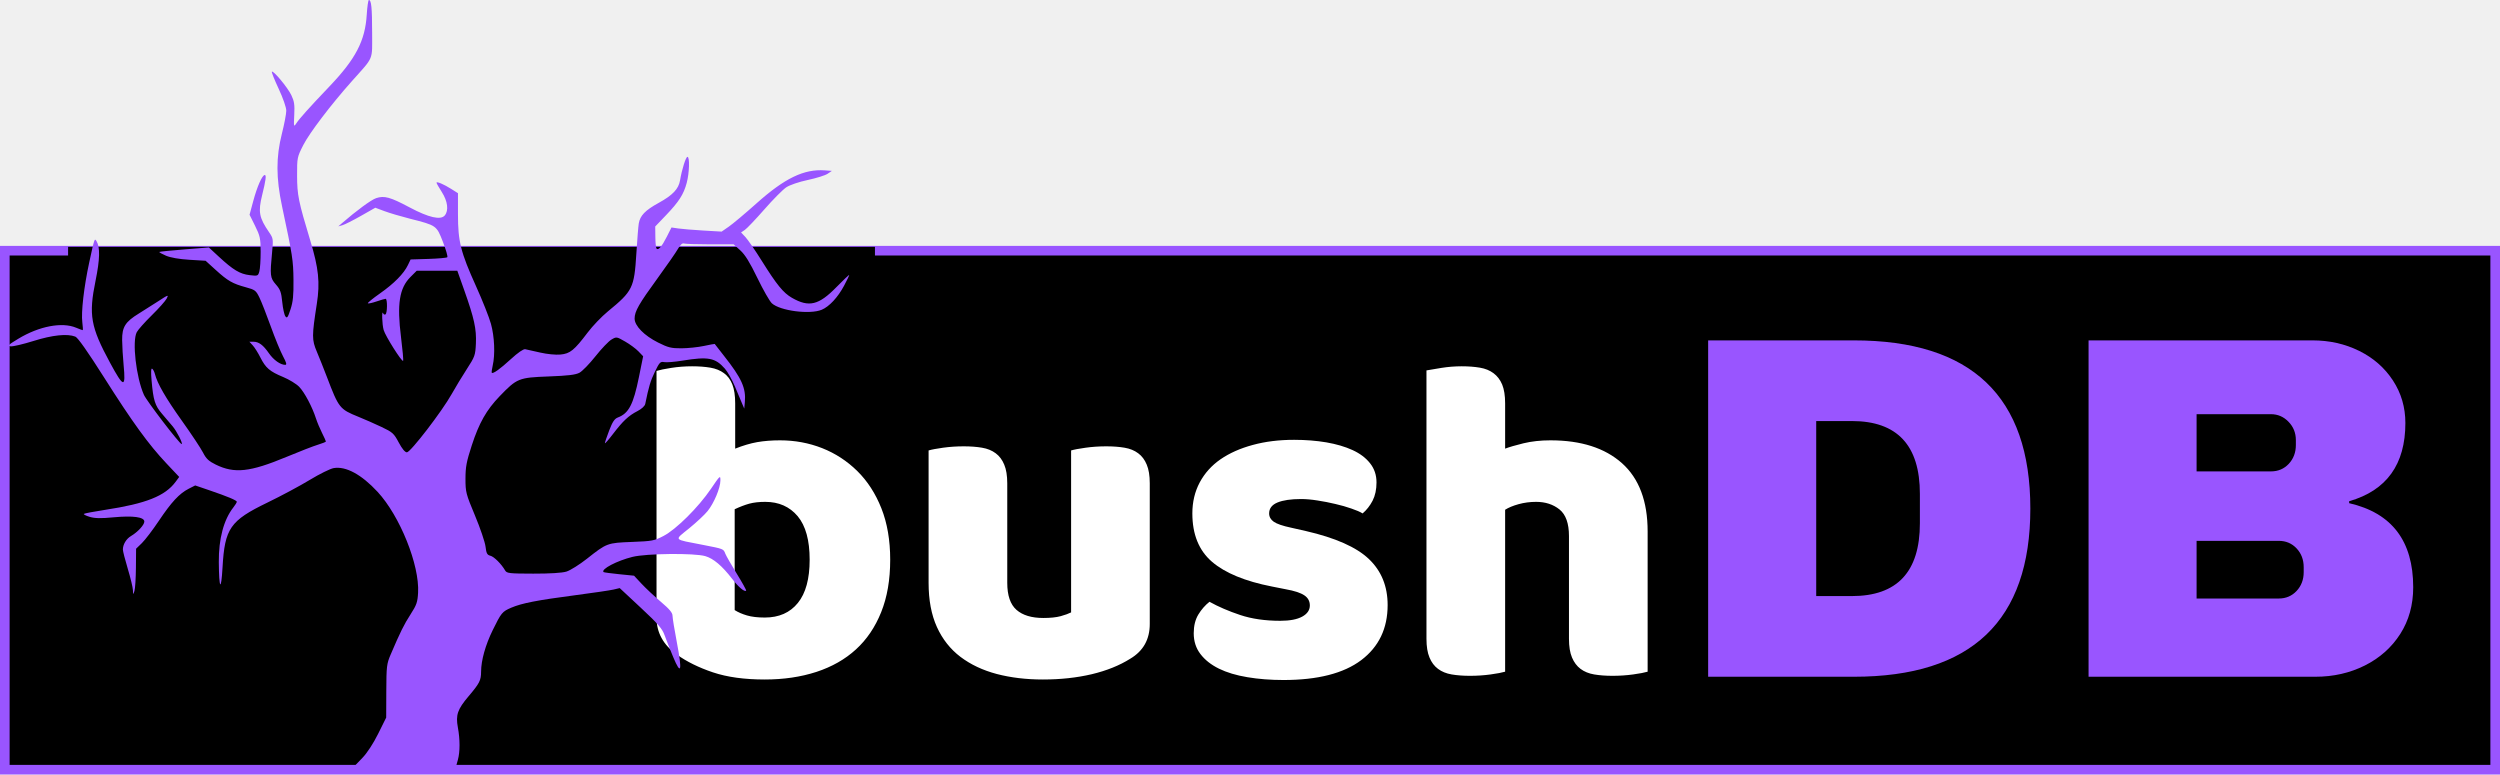
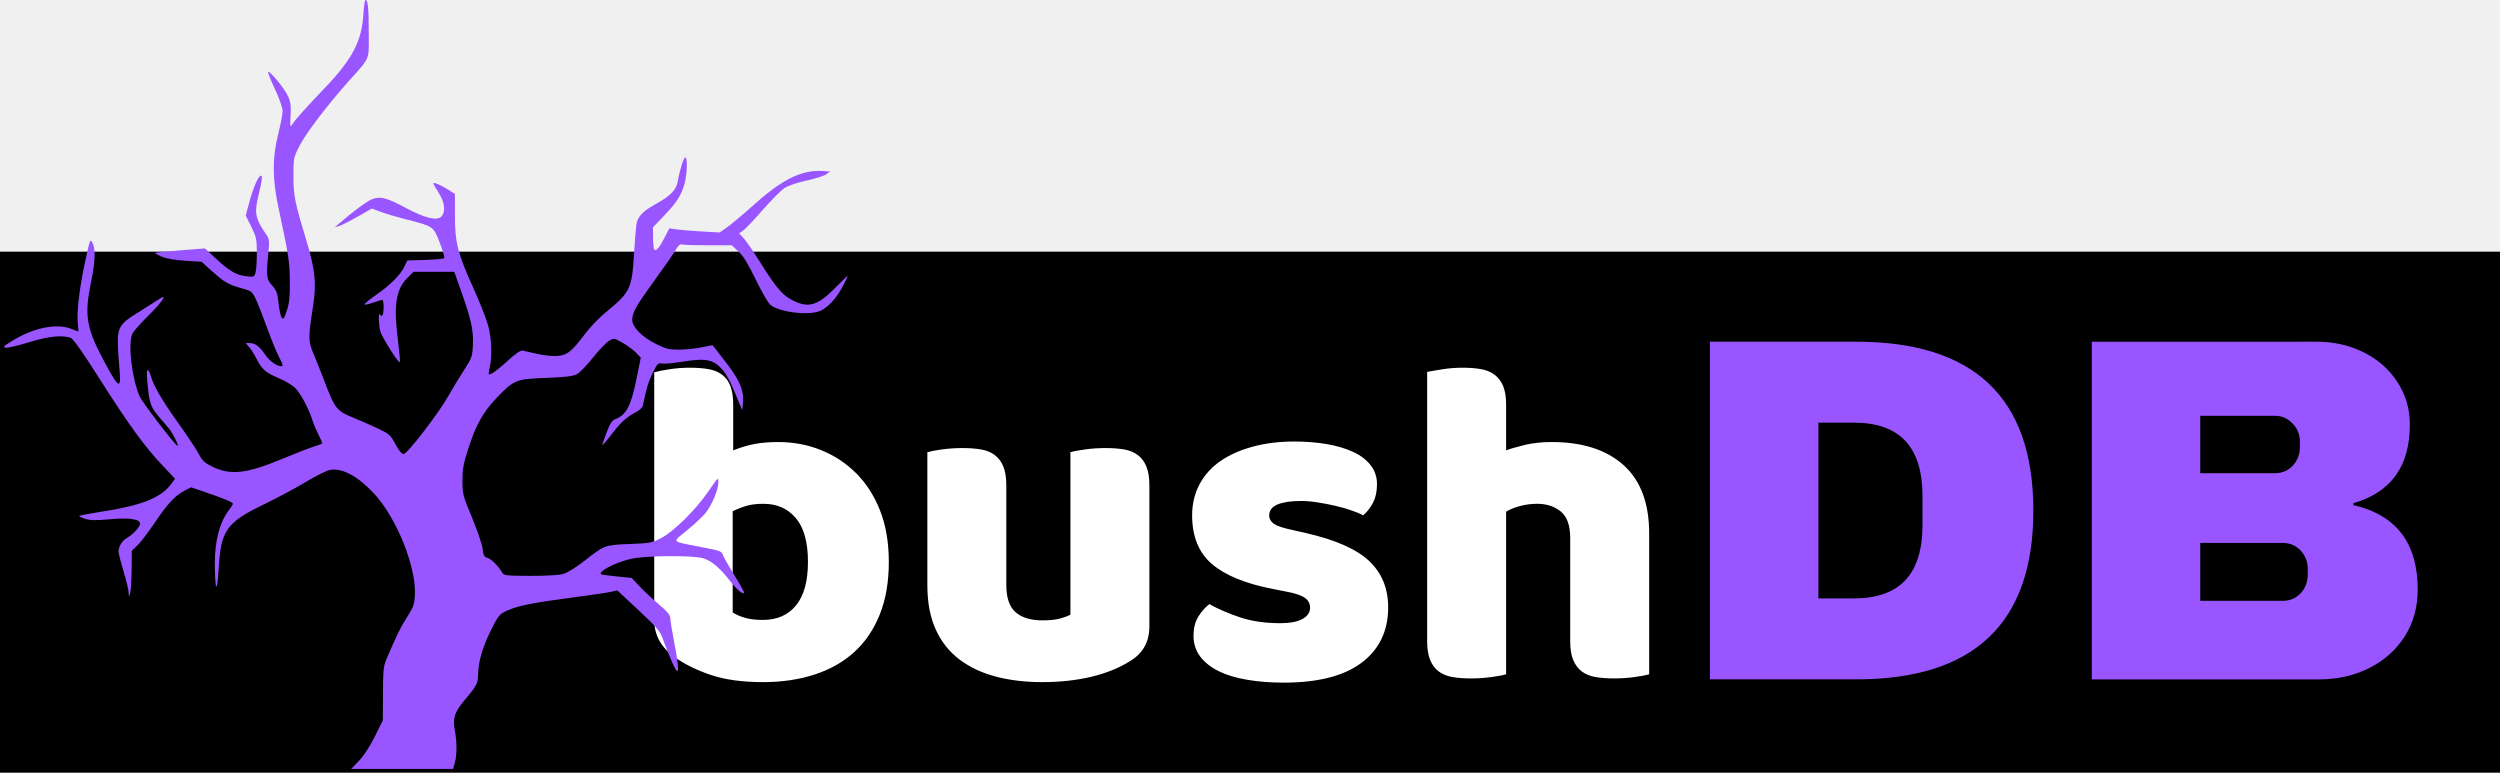
- <svg xmlns="http://www.w3.org/2000/svg" width="361.39" height="111.959" version="1.1" viewBox="0 0 361.39 111.959" id="svg23">
+ <svg xmlns="http://www.w3.org/2000/svg" width="360" height="111.264" version="1.1" viewBox="0 0 360 111.264" id="svg23">
  <defs id="defs7">
    <filter id="editing-jagged" x="0" y="0" width="1" height="1">
      <feTurbulence baseFrequency="0" result="turb" seed="1" id="feTurbulence2" />
      <feDisplacementMap in="SourceGraphic" in2="turb" id="feDisplacementMap4" scale="0" xChannelSelector="A" yChannelSelector="A" />
    </filter>
  </defs>
-   <g id="g6148" transform="translate(1.279058)">
-     <g id="g6162">
-       <rect x="-0.584" y="36.239" width="360" height="75.025" rx="0" ry="6.944" stroke-width="0.79" id="rect9" style="fill:#000000;stroke:#9955ff;stroke-width:1.39;stroke-dasharray:none;stroke-opacity:1" />
-       <path d="m 266.71,49.204 q 25.509,0 25.509,24.312 0,24.312 -25.509,24.312 H 245.644 V 49.204 Z m -5.445,11.662 v 25.3 h 5.157 q 9.83,0 9.83,-10.53 v -4.241 q 0,-10.53 -9.83,-10.53 z m 71.739,-11.662 q 3.678,0 6.747,1.518 3.076,1.518 4.882,4.273 1.8,2.755 1.8,6.152 0,8.972 -8.128,11.309 v 0.281 q 9.26,2.12 9.26,12.159 0,3.815 -1.872,6.747 -1.878,2.932 -5.124,4.561 -3.253,1.623 -7.14,1.623 H 300.636 V 49.205 Z m -16.753,10.667 v 8.272 h 10.746 q 1.558,0 2.578,-1.093 1.027,-1.099 1.027,-2.722 v -0.707 q 0,-1.558 -1.06,-2.65 -1.06,-1.099 -2.546,-1.099 z m 0,18.311 v 8.337 h 11.878 q 1.551,0 2.578,-1.093 1.027,-1.099 1.027,-2.722 v -0.707 q 0,-1.63 -1.027,-2.722 Q 329.681,78.183 328.13,78.183 Z" fill="#aa0000" stroke-width="0.654" id="path11" style="fill:#9955ff" />
-       <g transform="matrix(1.045165,0,0,1.045165,-96.03037,-3.901746)" fill="#ffffff" filter="url(#editing-jagged)" id="g17">
+   <g id="g189">
+     <rect x="6.0092997e-10" y="36.239" width="360" height="75.025" rx="0" ry="6.944" stroke-width="0.79" id="rect9" />
+     <g transform="matrix(1.6701,0,0,1.6701,-55.085,4.6495)" id="g19">
+       <path d="m 193.03,26.678 q 15.274,0 15.274,14.557 0,14.557 -15.274,14.557 H 180.416 V 26.678 Z m -3.26,6.983 v 15.149 h 3.088 q 5.886,0 5.886,-6.305 v -2.539 q 0,-6.305 -5.886,-6.305 z m 42.955,-6.983 q 2.202,0 4.04,0.909 1.842,0.909 2.923,2.559 1.078,1.65 1.078,3.683 0,5.372 -4.867,6.771 v 0.169 q 5.545,1.27 5.545,7.281 0,2.284 -1.121,4.04 -1.125,1.756 -3.068,2.731 -1.948,0.972 -4.275,0.972 h -19.636 v -29.114 z m -10.031,6.387 v 4.953 h 6.434 q 0.933,0 1.544,-0.654 0.615,-0.658 0.615,-1.63 v -0.423 q 0,-0.933 -0.635,-1.587 -0.635,-0.658 -1.524,-0.658 z m 0,10.964 v 4.992 h 7.112 q 0.929,0 1.544,-0.654 0.615,-0.658 0.615,-1.63 v -0.423 q 0,-0.976 -0.615,-1.63 -0.615,-0.654 -1.544,-0.654 z" fill="#aa0000" stroke-width="0.392" id="path11" style="fill:#9955ff" />
+       <g transform="matrix(0.62581,0,0,0.62581,-24.167,-5.1202)" fill="#ffffff" filter="url(#editing-jagged)" id="g17">
        <g transform="translate(178,96.695)" fill="#ffffff" id="g15">
          <path d="m 3.46,-7.55 v -34.11 q 0.64,-0.2 2.04,-0.42 1.41,-0.22 2.88,-0.22 1.41,0 2.53,0.19 1.12,0.19 1.89,0.77 0.77,0.57 1.15,1.56 0.39,1 0.39,2.6 v 6.27 q 1.6,-0.64 3.04,-0.9 1.44,-0.25 3.16,-0.25 3.08,0 5.83,1.08 2.75,1.09 4.86,3.17 2.11,2.08 3.33,5.15 1.22,3.08 1.22,7.11 0,4.16 -1.25,7.26 -1.25,3.11 -3.49,5.15 -2.24,2.05 -5.47,3.11 -3.23,1.05 -7.14,1.05 -4.22,0 -7.17,-0.99 Q 8.32,-0.96 6.27,-2.43 3.46,-4.42 3.46,-7.55 Z m 14.97,0 q 2.95,0 4.58,-2.02 1.63,-2.01 1.63,-5.98 0,-4.03 -1.66,-6.02 -1.67,-1.98 -4.48,-1.98 -1.28,0 -2.21,0.25 -0.93,0.26 -2.02,0.77 v 13.95 q 0.71,0.45 1.7,0.74 0.99,0.29 2.46,0.29 z m 22.66,-4.8 v -18.31 q 0.64,-0.19 2.01,-0.38 1.38,-0.19 2.85,-0.19 1.41,0 2.53,0.19 1.12,0.19 1.89,0.77 0.77,0.57 1.18,1.57 0.42,0.99 0.42,2.59 v 13.76 q 0,2.62 1.28,3.74 1.28,1.12 3.71,1.12 1.47,0 2.4,-0.25 0.93,-0.26 1.44,-0.52 v -22.4 q 0.64,-0.19 2.02,-0.38 1.37,-0.19 2.84,-0.19 1.41,0 2.53,0.19 1.12,0.19 1.89,0.77 0.77,0.57 1.18,1.57 0.42,0.99 0.42,2.59 v 19.45 q 0,3.2 -2.69,4.8 -2.24,1.41 -5.34,2.15 -3.11,0.73 -6.75,0.73 -3.46,0 -6.37,-0.76 -2.91,-0.77 -5.03,-2.37 -2.11,-1.6 -3.26,-4.13 -1.15,-2.53 -1.15,-6.11 z m 63.49,3.07 q 0,4.86 -3.65,7.62 -3.65,2.75 -10.75,2.75 -2.69,0 -5,-0.39 -2.3,-0.38 -3.93,-1.18 -1.63,-0.8 -2.56,-2.02 -0.93,-1.21 -0.93,-2.88 0,-1.53 0.64,-2.59 0.64,-1.05 1.54,-1.76 1.85,1.03 4.25,1.83 2.4,0.8 5.54,0.8 1.98,0 3.04,-0.58 1.05,-0.58 1.05,-1.54 0,-0.89 -0.76,-1.4 -0.77,-0.52 -2.56,-0.84 l -1.92,-0.38 q -5.57,-1.09 -8.29,-3.42 -2.72,-2.34 -2.72,-6.69 0,-2.37 1.02,-4.29 1.03,-1.92 2.88,-3.2 1.86,-1.28 4.45,-1.98 2.59,-0.71 5.73,-0.71 2.37,0 4.45,0.35 2.08,0.36 3.61,1.06 1.54,0.7 2.43,1.82 0.9,1.12 0.9,2.66 0,1.47 -0.54,2.53 -0.55,1.05 -1.38,1.76 -0.51,-0.32 -1.54,-0.67 -1.02,-0.36 -2.24,-0.64 -1.21,-0.29 -2.46,-0.48 -1.25,-0.2 -2.27,-0.2 -2.11,0 -3.27,0.48 -1.15,0.48 -1.15,1.51 0,0.7 0.64,1.15 0.64,0.45 2.43,0.83 l 1.99,0.45 q 6.14,1.41 8.73,3.87 2.6,2.47 2.6,6.37 z m 35.96,-10.18 v 19.4 q -0.64,0.19 -2.01,0.38 -1.38,0.19 -2.85,0.19 -1.41,0 -2.53,-0.19 -1.12,-0.19 -1.89,-0.77 -0.76,-0.57 -1.18,-1.57 -0.42,-0.99 -0.42,-2.59 v -14.21 q 0,-2.62 -1.31,-3.68 -1.31,-1.05 -3.23,-1.05 -1.28,0 -2.43,0.32 -1.15,0.32 -1.86,0.77 v 22.4 q -0.64,0.19 -2.01,0.38 -1.38,0.19 -2.85,0.19 -1.41,0 -2.53,-0.19 -1.12,-0.19 -1.89,-0.77 -0.77,-0.57 -1.18,-1.57 -0.42,-0.99 -0.42,-2.59 v -37.12 q 0.71,-0.13 2.08,-0.35 1.38,-0.22 2.79,-0.22 1.4,0 2.52,0.19 1.12,0.19 1.89,0.77 0.77,0.57 1.19,1.56 0.41,1 0.41,2.6 v 6.27 q 0.83,-0.32 2.53,-0.74 1.7,-0.41 3.74,-0.41 6.34,0 9.89,3.16 3.55,3.17 3.55,9.44 z" fill="#ffffff" id="path13" />
        </g>
      </g>
-       <rect style="fill:#000000;stroke:none;stroke-width:1.113;stroke-linejoin:round;stroke-dasharray:none;stroke-opacity:1" id="rect942" width="116.636" height="10.673" x="8.564" y="35.684" ry="0" />
-       <path d="m 51.108,109.556 c 0.688,-0.714 1.577,-2.075 2.283,-3.498 l 1.156,-2.328 0.016,-3.84 c 0.015,-3.572 0.059,-3.94 0.629,-5.272 1.396,-3.264 1.945,-4.371 2.887,-5.827 0.857,-1.325 1.003,-1.743 1.079,-3.102 0.226,-4.002 -2.622,-11.097 -5.856,-14.59 -2.321,-2.507 -4.58,-3.732 -6.338,-3.435 -0.495,0.084 -2.052,0.852 -3.46,1.707 -1.408,0.855 -4.173,2.336 -6.145,3.29 -5.372,2.6 -6.146,3.717 -6.468,9.344 -0.206,3.603 -0.508,3.183 -0.54,-0.75 -0.027,-3.368 0.712,-6.138 2.113,-7.918 0.267,-0.34 0.486,-0.699 0.486,-0.798 0,-0.214 -1.282,-0.751 -4.021,-1.686 l -1.992,-0.68 -0.941,0.48 c -1.347,0.687 -2.494,1.922 -4.322,4.65 -0.88,1.314 -1.979,2.756 -2.441,3.204 l -0.84,0.814 -0.024,2.757 c -0.013,1.516 -0.11,3.026 -0.215,3.354 -0.188,0.586 -0.192,0.584 -0.218,-0.119 -0.014,-0.394 -0.347,-1.78 -0.74,-3.081 -0.392,-1.301 -0.713,-2.558 -0.713,-2.793 0,-0.73 0.49,-1.547 1.167,-1.947 0.975,-0.576 1.935,-1.615 1.935,-2.095 0,-0.659 -1.625,-0.882 -4.466,-0.614 -1.822,0.172 -2.687,0.156 -3.424,-0.065 -0.542,-0.163 -0.925,-0.357 -0.85,-0.432 0.075,-0.075 1.451,-0.337 3.058,-0.582 5.927,-0.904 8.684,-2 10.205,-4.058 l 0.518,-0.701 -1.847,-1.958 c -2.586,-2.742 -4.896,-5.926 -9.04,-12.466 -2.352,-3.712 -3.769,-5.721 -4.132,-5.862 -1.163,-0.452 -3.301,-0.229 -6.044,0.631 -1.484,0.465 -2.968,0.814 -3.299,0.776 -0.515,-0.06 -0.355,-0.218 1.119,-1.107 3.006,-1.812 6.299,-2.439 8.335,-1.588 0.471,0.197 0.901,0.358 0.955,0.358 0.054,0 0.031,-0.511 -0.052,-1.135 -0.191,-1.441 0.233,-5.119 0.996,-8.649 0.756,-3.493 0.773,-3.545 1.044,-3.107 0.548,0.886 0.509,2.63 -0.128,5.745 -1.015,4.963 -0.717,6.652 2.092,11.847 1.982,3.666 2.289,3.718 1.964,0.332 -0.108,-1.128 -0.203,-2.749 -0.212,-3.602 -0.018,-1.89 0.454,-2.639 2.421,-3.843 0.728,-0.445 2.004,-1.254 2.837,-1.798 1.425,-0.93 1.494,-0.951 1.181,-0.358 -0.183,0.347 -1.154,1.435 -2.158,2.42 -1.004,0.984 -1.978,2.08 -2.165,2.434 -0.692,1.309 -0.102,6.498 1.03,9.056 0.397,0.897 5.166,7.123 5.456,7.123 0.238,0 -0.7,-1.857 -1.289,-2.552 -0.355,-0.419 -1.059,-1.249 -1.565,-1.843 -1.007,-1.185 -1.243,-1.941 -1.49,-4.767 -0.111,-1.273 -0.085,-1.835 0.081,-1.732 0.135,0.084 0.314,0.424 0.398,0.757 0.345,1.376 1.562,3.486 3.907,6.774 1.366,1.915 2.738,3.983 3.05,4.595 0.453,0.889 0.823,1.238 1.841,1.736 2.708,1.325 4.935,1.084 10.193,-1.103 1.903,-0.792 3.97,-1.593 4.594,-1.78 0.623,-0.188 1.133,-0.394 1.133,-0.459 0,-0.065 -0.254,-0.625 -0.564,-1.244 -0.31,-0.619 -0.702,-1.555 -0.87,-2.08 -0.534,-1.667 -1.655,-3.781 -2.425,-4.576 -0.41,-0.423 -1.454,-1.062 -2.321,-1.421 -1.943,-0.804 -2.53,-1.308 -3.296,-2.832 -0.33,-0.656 -0.821,-1.435 -1.092,-1.73 l -0.493,-0.537 h 0.585 c 0.778,0 1.412,0.472 2.241,1.669 0.671,0.968 1.661,1.672 2.352,1.672 0.262,0 0.184,-0.305 -0.322,-1.253 -0.368,-0.689 -1.164,-2.628 -1.768,-4.309 -0.605,-1.681 -1.34,-3.553 -1.635,-4.16 -0.499,-1.029 -0.632,-1.131 -1.967,-1.494 -1.923,-0.523 -2.602,-0.913 -4.339,-2.49 l -1.475,-1.339 -2.343,-0.143 c -1.487,-0.091 -2.727,-0.308 -3.394,-0.594 -0.578,-0.248 -1.008,-0.491 -0.955,-0.539 0.053,-0.048 1.687,-0.214 3.63,-0.368 l 3.533,-0.281 1.453,1.345 c 2.059,1.906 3.035,2.491 4.436,2.657 1.187,0.141 1.223,0.127 1.41,-0.544 0.105,-0.378 0.188,-1.654 0.183,-2.836 -0.007,-1.946 -0.083,-2.298 -0.804,-3.75 l -0.796,-1.602 0.533,-1.977 c 0.571,-2.121 1.301,-3.767 1.671,-3.767 0.245,0 0.145,0.762 -0.382,2.898 -0.602,2.438 -0.446,3.271 1.008,5.388 0.589,0.857 0.61,0.995 0.434,2.811 -0.333,3.432 -0.293,3.779 0.542,4.73 0.637,0.725 0.781,1.121 0.92,2.535 0.091,0.922 0.294,1.851 0.451,2.066 0.243,0.333 0.354,0.183 0.745,-1.01 0.36,-1.099 0.452,-2.018 0.427,-4.264 -0.032,-2.838 -0.13,-3.47 -1.651,-10.619 -0.876,-4.116 -0.883,-7.112 -0.026,-10.5 0.349,-1.378 0.635,-2.875 0.635,-3.326 1.78e-4,-0.476 -0.461,-1.808 -1.1,-3.175 -0.605,-1.295 -1.049,-2.407 -0.985,-2.47 0.209,-0.209 2.275,2.275 2.808,3.377 0.431,0.891 0.506,1.391 0.431,2.884 -0.085,1.687 -0.067,1.769 0.272,1.244 0.457,-0.706 1.872,-2.286 4.78,-5.334 3.846,-4.031 5.201,-6.638 5.429,-10.44 C 51.812,0.94 51.948,0 52.046,0 c 0.352,0 0.466,1.135 0.469,4.695 0.004,4.13 0.297,3.421 -2.892,6.998 -3.048,3.419 -6.171,7.523 -7.064,9.283 -0.88,1.734 -0.898,1.823 -0.892,4.417 0.007,2.792 0.197,3.727 1.909,9.39 1.209,4 1.422,6.059 0.945,9.126 -0.727,4.674 -0.727,5.213 7.11e-4,6.932 0.358,0.847 1.02,2.506 1.47,3.687 1.7,4.461 1.828,4.622 4.53,5.717 0.901,0.365 2.412,1.03 3.359,1.479 1.589,0.753 1.779,0.925 2.479,2.239 0.491,0.921 0.909,1.423 1.183,1.423 0.52,0 5.083,-5.936 6.468,-8.416 0.53,-0.949 1.517,-2.578 2.193,-3.62 1.163,-1.794 1.233,-1.99 1.311,-3.699 0.095,-2.091 -0.245,-3.644 -1.69,-7.71 l -0.996,-2.804 h -5.868 l -0.901,0.901 c -1.613,1.613 -1.972,3.904 -1.367,8.723 0.227,1.808 0.362,3.338 0.3,3.4 -0.185,0.185 -2.56,-3.579 -2.812,-4.455 -0.234,-0.815 -0.3,-2.983 -0.074,-2.423 0.066,0.165 0.219,0.239 0.339,0.165 0.271,-0.168 0.292,-2.254 0.022,-2.254 -0.108,0 -0.704,0.173 -1.325,0.385 -0.621,0.212 -1.182,0.332 -1.247,0.267 -0.065,-0.065 0.719,-0.705 1.743,-1.423 2.043,-1.432 3.461,-2.87 4.052,-4.111 l 0.384,-0.804 2.571,-0.08 c 1.414,-0.044 2.645,-0.154 2.736,-0.245 0.091,-0.091 -0.196,-1.092 -0.637,-2.225 -0.924,-2.374 -0.914,-2.367 -4.795,-3.351 -1.289,-0.327 -2.937,-0.816 -3.66,-1.087 l -1.316,-0.492 -2.078,1.18 c -1.143,0.649 -2.346,1.256 -2.674,1.348 l -0.597,0.168 0.499,-0.433 c 2.161,-1.872 4.265,-3.415 4.977,-3.65 1.18,-0.389 2.027,-0.154 4.84,1.343 2.769,1.474 4.489,1.865 5.077,1.156 0.589,-0.71 0.419,-2.056 -0.426,-3.373 -0.424,-0.66 -0.77,-1.269 -0.77,-1.352 0,-0.228 1.045,0.214 2.136,0.903 l 0.966,0.61 v 3.061 c 0,3.911 0.396,5.489 2.6,10.36 0.927,2.05 1.903,4.51 2.168,5.466 0.513,1.851 0.621,4.442 0.251,6.037 -0.121,0.521 -0.181,0.986 -0.134,1.034 0.185,0.185 1.195,-0.537 2.767,-1.979 1.015,-0.932 1.808,-1.479 2.068,-1.427 0.232,0.046 1.207,0.264 2.166,0.485 1.005,0.231 2.248,0.353 2.934,0.287 1.393,-0.134 1.982,-0.612 3.939,-3.199 0.709,-0.938 2.014,-2.299 2.898,-3.025 3.603,-2.956 3.819,-3.394 4.128,-8.361 0.124,-1.988 0.281,-3.952 0.35,-4.365 0.19,-1.138 0.934,-1.907 2.873,-2.972 2.037,-1.118 2.887,-2.014 3.096,-3.264 0.267,-1.596 0.834,-3.393 1.071,-3.393 0.342,0 0.277,2.316 -0.106,3.752 -0.444,1.667 -1.124,2.731 -2.991,4.681 l -1.563,1.632 0.017,1.527 c 0.01,0.84 0.087,1.597 0.173,1.683 0.266,0.266 0.772,-0.323 1.48,-1.722 l 0.68,-1.344 0.973,0.144 c 0.535,0.079 2.165,0.214 3.623,0.299 l 2.651,0.155 1.048,-0.724 c 0.576,-0.398 2.39,-1.923 4.031,-3.389 4.035,-3.604 6.838,-4.956 9.831,-4.74 l 1.027,0.074 -0.615,0.418 c -0.338,0.23 -1.623,0.633 -2.854,0.896 -1.308,0.279 -2.608,0.723 -3.126,1.065 -0.488,0.323 -1.91,1.755 -3.16,3.184 -1.251,1.428 -2.52,2.763 -2.821,2.967 l -0.548,0.37 0.638,0.681 c 0.351,0.374 1.41,1.916 2.354,3.425 2.175,3.479 3.111,4.626 4.361,5.344 2.455,1.411 3.874,1.07 6.428,-1.545 1.017,-1.042 1.849,-1.828 1.849,-1.746 0,0.081 -0.336,0.778 -0.746,1.548 -0.89,1.671 -2.14,3.015 -3.223,3.468 -1.716,0.717 -6.026,0.158 -7.216,-0.935 -0.314,-0.289 -1.254,-1.934 -2.088,-3.656 -1.097,-2.265 -1.781,-3.371 -2.475,-3.997 l -0.958,-0.866 h -3.44 c -1.892,0 -3.588,-0.057 -3.769,-0.126 -0.205,-0.079 -0.521,0.213 -0.838,0.776 -0.28,0.496 -1.595,2.393 -2.924,4.216 -2.729,3.746 -3.345,4.825 -3.345,5.863 0,1.047 1.383,2.458 3.396,3.466 1.458,0.73 1.902,0.839 3.377,0.832 0.934,-0.005 2.395,-0.158 3.247,-0.34 0.852,-0.183 1.554,-0.313 1.561,-0.29 0.007,0.023 0.607,0.794 1.334,1.712 2.554,3.227 3.207,4.673 3.022,6.697 l -0.086,0.94 -0.294,-0.684 c -0.162,-0.376 -0.63,-1.491 -1.041,-2.478 -0.411,-0.987 -1.069,-2.161 -1.463,-2.609 -1.39,-1.583 -2.408,-1.776 -6.133,-1.166 -1.116,0.183 -2.304,0.279 -2.642,0.215 -0.555,-0.106 -0.684,0.028 -1.345,1.393 -0.635,1.312 -0.889,2.159 -1.394,4.648 -0.062,0.306 -0.513,0.723 -1.12,1.036 -1.296,0.668 -2.098,1.419 -3.549,3.32 -0.641,0.84 -1.165,1.433 -1.165,1.317 0,-0.115 0.281,-0.944 0.624,-1.841 0.478,-1.251 0.77,-1.688 1.252,-1.871 1.576,-0.599 2.241,-1.876 3.046,-5.848 l 0.607,-2.999 -0.677,-0.707 c -0.372,-0.389 -1.239,-1.029 -1.926,-1.422 -1.244,-0.712 -1.253,-0.713 -1.984,-0.282 -0.404,0.238 -1.441,1.324 -2.304,2.413 -0.863,1.089 -1.903,2.159 -2.312,2.378 -0.561,0.301 -1.653,0.432 -4.477,0.538 -4.31,0.162 -4.558,0.262 -7.059,2.857 -1.912,1.983 -2.975,3.857 -4.034,7.112 -0.763,2.345 -0.909,3.12 -0.909,4.822 4.72e-4,1.931 0.067,2.188 1.38,5.328 0.759,1.815 1.442,3.83 1.519,4.478 0.116,0.981 0.234,1.202 0.7,1.319 0.535,0.134 1.584,1.181 2.138,2.134 0.236,0.407 0.602,0.448 4.057,0.454 2.412,0.005 4.162,-0.103 4.797,-0.296 0.55,-0.167 1.892,-1.009 2.983,-1.87 2.855,-2.256 2.925,-2.282 6.502,-2.418 2.905,-0.11 3.213,-0.168 4.548,-0.861 1.833,-0.951 5.049,-4.147 6.865,-6.823 1.324,-1.951 1.368,-1.989 1.362,-1.193 -0.008,1.089 -0.919,3.261 -1.856,4.423 -0.414,0.513 -1.61,1.632 -2.657,2.485 -2.2,1.793 -2.413,1.539 2.013,2.401 2.981,0.58 2.943,0.565 3.212,1.272 0.11,0.288 0.853,1.586 1.652,2.883 0.799,1.298 1.41,2.402 1.357,2.455 -0.231,0.231 -1.091,-0.496 -2.032,-1.716 -1.45,-1.879 -2.693,-2.929 -3.877,-3.273 -1.585,-0.461 -8.506,-0.39 -10.515,0.107 -2.248,0.556 -4.599,1.789 -4.19,2.198 0.05,0.05 1.062,0.188 2.249,0.307 l 2.158,0.216 1.097,1.173 c 0.603,0.645 1.855,1.815 2.781,2.6 1.252,1.06 1.686,1.581 1.688,2.024 0.002,0.328 0.285,2.069 0.63,3.869 0.793,4.142 0.612,4.846 -0.538,2.09 -0.463,-1.111 -1.023,-2.532 -1.244,-3.157 -0.331,-0.937 -0.935,-1.634 -3.442,-3.971 l -3.041,-2.836 -0.893,0.211 c -0.491,0.116 -2.987,0.485 -5.546,0.82 -5.489,0.718 -7.723,1.153 -9.232,1.8 -1.318,0.565 -1.445,0.719 -2.694,3.263 -1.047,2.135 -1.667,4.351 -1.673,5.98 -0.004,1.267 -0.213,1.679 -1.806,3.559 -1.604,1.894 -1.885,2.71 -1.552,4.51 0.32,1.732 0.321,3.532 0.002,4.681 l -0.249,0.895 h -14.685 l 1.127,-1.169 z" fill="#9955ff" stroke="#000" stroke-width="1.139" id="path21" style="stroke:none;stroke-width:0;stroke-dasharray:none" />
    </g>
+     <path d="m 51.692,109.556 c 0.688,-0.714 1.577,-2.075 2.283,-3.498 l 1.156,-2.328 0.016,-3.84 c 0.015,-3.572 0.059,-3.94 0.629,-5.272 1.396,-3.264 1.945,-4.371 2.887,-5.827 0.857,-1.325 1.003,-1.743 1.079,-3.102 0.226,-4.002 -2.622,-11.097 -5.856,-14.59 -2.321,-2.507 -4.58,-3.732 -6.338,-3.435 -0.495,0.084 -2.052,0.852 -3.46,1.707 -1.408,0.855 -4.173,2.336 -6.145,3.29 -5.372,2.6 -6.146,3.717 -6.468,9.344 -0.206,3.603 -0.508,3.183 -0.54,-0.75 -0.027,-3.368 0.712,-6.138 2.113,-7.918 0.267,-0.34 0.486,-0.699 0.486,-0.798 0,-0.214 -1.282,-0.751 -4.021,-1.686 l -1.992,-0.68 -0.941,0.48 c -1.347,0.687 -2.494,1.922 -4.322,4.65 -0.88,1.314 -1.979,2.756 -2.441,3.204 l -0.84,0.814 -0.024,2.757 c -0.013,1.516 -0.11,3.026 -0.215,3.354 -0.188,0.586 -0.192,0.584 -0.218,-0.119 -0.014,-0.394 -0.347,-1.78 -0.74,-3.081 -0.392,-1.301 -0.713,-2.558 -0.713,-2.793 0,-0.73 0.49,-1.547 1.167,-1.947 0.975,-0.576 1.935,-1.615 1.935,-2.095 0,-0.659 -1.625,-0.882 -4.466,-0.614 -1.822,0.172 -2.687,0.156 -3.424,-0.065 -0.542,-0.163 -0.925,-0.357 -0.85,-0.432 0.075,-0.075 1.451,-0.337 3.058,-0.582 5.927,-0.904 8.684,-2 10.205,-4.058 l 0.518,-0.701 -1.847,-1.958 c -2.586,-2.742 -4.896,-5.926 -9.04,-12.466 -2.352,-3.712 -3.769,-5.721 -4.132,-5.862 -1.163,-0.452 -3.301,-0.229 -6.044,0.631 -1.484,0.465 -2.968,0.814 -3.299,0.776 -0.515,-0.06 -0.355,-0.218 1.119,-1.107 3.006,-1.812 6.299,-2.439 8.335,-1.588 0.471,0.197 0.901,0.358 0.955,0.358 0.054,0 0.031,-0.511 -0.052,-1.135 -0.191,-1.441 0.233,-5.119 0.996,-8.649 0.756,-3.493 0.773,-3.545 1.044,-3.107 0.548,0.886 0.509,2.63 -0.128,5.745 -1.015,4.963 -0.717,6.652 2.092,11.847 1.982,3.666 2.289,3.718 1.964,0.332 -0.108,-1.128 -0.203,-2.749 -0.212,-3.602 -0.018,-1.89 0.454,-2.639 2.421,-3.843 0.728,-0.445 2.004,-1.254 2.837,-1.798 1.425,-0.93 1.494,-0.951 1.181,-0.358 -0.183,0.347 -1.154,1.435 -2.158,2.42 -1.004,0.984 -1.978,2.08 -2.165,2.434 -0.692,1.309 -0.102,6.498 1.03,9.056 0.397,0.897 5.166,7.123 5.456,7.123 0.238,0 -0.7,-1.857 -1.289,-2.552 -0.355,-0.419 -1.059,-1.249 -1.565,-1.843 -1.007,-1.185 -1.243,-1.941 -1.49,-4.767 -0.111,-1.273 -0.085,-1.835 0.081,-1.732 0.135,0.084 0.314,0.424 0.398,0.757 0.345,1.376 1.562,3.486 3.907,6.774 1.366,1.915 2.738,3.983 3.05,4.595 0.453,0.889 0.823,1.238 1.841,1.736 2.708,1.325 4.935,1.084 10.193,-1.103 1.903,-0.792 3.97,-1.593 4.594,-1.78 0.623,-0.188 1.133,-0.394 1.133,-0.459 0,-0.065 -0.254,-0.625 -0.564,-1.244 -0.31,-0.619 -0.702,-1.555 -0.87,-2.08 -0.534,-1.667 -1.655,-3.781 -2.425,-4.576 -0.41,-0.423 -1.454,-1.062 -2.321,-1.421 -1.943,-0.804 -2.53,-1.308 -3.296,-2.832 -0.33,-0.656 -0.821,-1.435 -1.092,-1.73 L 35.36,49.397 h 0.585 c 0.778,0 1.412,0.472 2.241,1.669 0.671,0.968 1.661,1.672 2.352,1.672 0.262,0 0.184,-0.305 -0.322,-1.253 -0.368,-0.689 -1.164,-2.628 -1.768,-4.309 -0.605,-1.681 -1.34,-3.553 -1.635,-4.16 -0.499,-1.029 -0.632,-1.131 -1.967,-1.494 -1.923,-0.523 -2.602,-0.913 -4.339,-2.49 l -1.475,-1.339 -2.343,-0.143 c -1.487,-0.091 -2.727,-0.308 -3.394,-0.594 -0.578,-0.248 -1.008,-0.491 -0.955,-0.539 0.053,-0.048 1.687,-0.214 3.63,-0.368 l 3.533,-0.281 1.453,1.345 c 2.059,1.906 3.035,2.491 4.436,2.657 1.187,0.141 1.223,0.127 1.41,-0.544 0.105,-0.378 0.188,-1.654 0.183,-2.836 -0.007,-1.946 -0.083,-2.298 -0.804,-3.75 l -0.796,-1.602 0.533,-1.977 c 0.571,-2.121 1.301,-3.767 1.671,-3.767 0.245,0 0.145,0.762 -0.382,2.898 -0.602,2.438 -0.446,3.271 1.008,5.388 0.589,0.857 0.61,0.995 0.434,2.811 -0.333,3.432 -0.293,3.779 0.542,4.73 0.637,0.725 0.781,1.121 0.92,2.535 0.091,0.922 0.294,1.851 0.451,2.066 0.243,0.333 0.354,0.183 0.745,-1.01 0.36,-1.099 0.452,-2.018 0.427,-4.264 -0.032,-2.838 -0.13,-3.47 -1.651,-10.619 -0.876,-4.116 -0.883,-7.112 -0.026,-10.5 0.349,-1.378 0.635,-2.875 0.635,-3.326 1.78e-4,-0.476 -0.461,-1.808 -1.1,-3.175 -0.605,-1.295 -1.049,-2.407 -0.985,-2.47 0.209,-0.209 2.275,2.275 2.808,3.377 0.431,0.891 0.506,1.391 0.431,2.884 -0.085,1.687 -0.067,1.769 0.272,1.244 0.457,-0.706 1.872,-2.286 4.78,-5.334 3.846,-4.031 5.201,-6.638 5.429,-10.44 C 52.396,0.94 52.532,0 52.63,0 c 0.352,0 0.466,1.135 0.469,4.695 0.004,4.13 0.297,3.421 -2.892,6.998 -3.048,3.419 -6.171,7.523 -7.064,9.283 -0.88,1.734 -0.898,1.823 -0.892,4.417 0.007,2.792 0.197,3.727 1.909,9.39 1.209,4 1.422,6.059 0.945,9.126 -0.727,4.674 -0.727,5.213 7.11e-4,6.932 0.358,0.847 1.02,2.506 1.47,3.687 1.7,4.461 1.828,4.622 4.53,5.717 0.901,0.365 2.412,1.03 3.359,1.479 1.589,0.753 1.779,0.925 2.479,2.239 0.491,0.921 0.909,1.423 1.183,1.423 0.52,0 5.083,-5.936 6.468,-8.416 0.53,-0.949 1.517,-2.578 2.193,-3.62 1.163,-1.794 1.233,-1.99 1.311,-3.699 0.095,-2.091 -0.245,-3.644 -1.69,-7.71 l -0.996,-2.804 h -5.868 l -0.901,0.901 c -1.613,1.613 -1.972,3.904 -1.367,8.723 0.227,1.808 0.362,3.338 0.3,3.4 -0.185,0.185 -2.56,-3.579 -2.812,-4.455 -0.234,-0.815 -0.3,-2.983 -0.074,-2.423 0.066,0.165 0.219,0.239 0.339,0.165 0.271,-0.168 0.292,-2.254 0.022,-2.254 -0.108,0 -0.704,0.173 -1.325,0.385 -0.621,0.212 -1.182,0.332 -1.247,0.267 -0.065,-0.065 0.719,-0.705 1.743,-1.423 2.043,-1.432 3.461,-2.87 4.052,-4.111 l 0.384,-0.804 2.571,-0.08 c 1.414,-0.044 2.645,-0.154 2.736,-0.245 0.091,-0.091 -0.196,-1.092 -0.637,-2.225 -0.924,-2.374 -0.914,-2.367 -4.795,-3.351 -1.289,-0.327 -2.937,-0.816 -3.66,-1.087 l -1.316,-0.492 -2.078,1.18 c -1.143,0.649 -2.346,1.256 -2.674,1.348 l -0.597,0.168 0.499,-0.433 c 2.161,-1.872 4.265,-3.415 4.977,-3.65 1.18,-0.389 2.027,-0.154 4.84,1.343 2.769,1.474 4.489,1.865 5.077,1.156 0.589,-0.71 0.419,-2.056 -0.426,-3.373 -0.424,-0.66 -0.77,-1.269 -0.77,-1.352 0,-0.228 1.045,0.214 2.136,0.903 l 0.966,0.61 v 3.061 c 0,3.911 0.396,5.489 2.6,10.36 0.927,2.05 1.903,4.51 2.168,5.466 0.513,1.851 0.621,4.442 0.251,6.037 -0.121,0.521 -0.181,0.986 -0.134,1.034 0.185,0.185 1.195,-0.537 2.767,-1.979 1.015,-0.932 1.808,-1.479 2.068,-1.427 0.232,0.046 1.207,0.264 2.166,0.485 1.005,0.231 2.248,0.353 2.934,0.287 1.393,-0.134 1.982,-0.612 3.939,-3.199 0.709,-0.938 2.014,-2.299 2.898,-3.025 3.603,-2.956 3.819,-3.394 4.128,-8.361 0.124,-1.988 0.281,-3.952 0.35,-4.365 0.19,-1.138 0.934,-1.907 2.873,-2.972 2.037,-1.118 2.887,-2.014 3.096,-3.264 0.267,-1.596 0.834,-3.393 1.071,-3.393 0.342,0 0.277,2.316 -0.106,3.752 -0.444,1.667 -1.124,2.731 -2.991,4.681 l -1.563,1.632 0.017,1.527 c 0.01,0.84 0.087,1.597 0.173,1.683 0.266,0.266 0.772,-0.323 1.48,-1.722 l 0.68,-1.344 0.973,0.144 c 0.535,0.079 2.166,0.214 3.623,0.299 l 2.651,0.155 1.048,-0.724 c 0.576,-0.398 2.39,-1.923 4.031,-3.389 4.035,-3.604 6.838,-4.956 9.831,-4.74 l 1.027,0.074 -0.615,0.418 c -0.338,0.23 -1.623,0.633 -2.854,0.896 -1.308,0.279 -2.608,0.723 -3.126,1.065 -0.488,0.323 -1.91,1.755 -3.16,3.184 -1.251,1.428 -2.52,2.763 -2.821,2.967 l -0.548,0.37 0.638,0.681 c 0.351,0.374 1.41,1.916 2.354,3.425 2.175,3.479 3.111,4.626 4.361,5.344 2.455,1.411 3.874,1.07 6.428,-1.545 1.017,-1.042 1.849,-1.828 1.849,-1.746 0,0.081 -0.336,0.778 -0.746,1.548 -0.89,1.671 -2.14,3.015 -3.223,3.468 -1.716,0.717 -6.026,0.158 -7.216,-0.935 -0.314,-0.289 -1.254,-1.934 -2.088,-3.656 -1.097,-2.265 -1.781,-3.371 -2.475,-3.997 l -0.958,-0.866 h -3.44 c -1.892,0 -3.588,-0.057 -3.769,-0.126 -0.205,-0.079 -0.521,0.213 -0.838,0.776 -0.28,0.496 -1.595,2.393 -2.924,4.216 -2.729,3.746 -3.345,4.825 -3.345,5.863 0,1.047 1.383,2.458 3.396,3.466 1.458,0.73 1.902,0.839 3.377,0.832 0.934,-0.005 2.395,-0.158 3.247,-0.34 0.852,-0.183 1.554,-0.313 1.561,-0.29 0.007,0.023 0.607,0.794 1.334,1.712 2.554,3.227 3.207,4.673 3.022,6.697 l -0.086,0.94 -0.294,-0.684 c -0.162,-0.376 -0.63,-1.491 -1.041,-2.478 -0.411,-0.987 -1.069,-2.161 -1.463,-2.609 -1.39,-1.583 -2.408,-1.776 -6.133,-1.166 -1.116,0.183 -2.304,0.279 -2.642,0.215 -0.555,-0.106 -0.684,0.028 -1.345,1.393 -0.635,1.312 -0.889,2.159 -1.394,4.648 -0.062,0.306 -0.513,0.723 -1.12,1.036 -1.296,0.668 -2.098,1.419 -3.549,3.32 -0.641,0.84 -1.165,1.433 -1.165,1.317 0,-0.115 0.281,-0.944 0.624,-1.841 0.478,-1.251 0.77,-1.688 1.252,-1.871 1.576,-0.599 2.241,-1.876 3.046,-5.848 l 0.607,-2.999 -0.677,-0.707 c -0.372,-0.389 -1.239,-1.029 -1.926,-1.422 -1.244,-0.712 -1.253,-0.713 -1.984,-0.282 -0.404,0.238 -1.441,1.324 -2.304,2.413 -0.863,1.089 -1.903,2.159 -2.312,2.378 -0.561,0.301 -1.653,0.432 -4.477,0.538 -4.31,0.162 -4.558,0.262 -7.059,2.857 -1.912,1.983 -2.975,3.857 -4.034,7.112 -0.763,2.345 -0.909,3.12 -0.909,4.822 4.72e-4,1.931 0.067,2.188 1.38,5.328 0.759,1.815 1.442,3.83 1.519,4.478 0.116,0.981 0.234,1.202 0.7,1.319 0.535,0.134 1.584,1.181 2.138,2.134 0.236,0.407 0.602,0.448 4.057,0.454 2.412,0.005 4.162,-0.103 4.797,-0.296 0.55,-0.167 1.892,-1.009 2.983,-1.87 2.855,-2.256 2.925,-2.282 6.502,-2.418 2.905,-0.11 3.213,-0.168 4.548,-0.861 1.833,-0.951 5.049,-4.147 6.865,-6.823 1.324,-1.951 1.368,-1.989 1.362,-1.193 -0.008,1.089 -0.919,3.261 -1.856,4.423 -0.414,0.513 -1.61,1.632 -2.657,2.485 -2.2,1.793 -2.413,1.539 2.013,2.401 2.981,0.58 2.943,0.565 3.212,1.272 0.11,0.288 0.853,1.586 1.652,2.883 0.799,1.298 1.41,2.402 1.357,2.455 -0.231,0.231 -1.091,-0.496 -2.032,-1.716 -1.45,-1.879 -2.693,-2.929 -3.877,-3.273 -1.585,-0.461 -8.506,-0.39 -10.515,0.107 -2.248,0.556 -4.599,1.789 -4.19,2.198 0.05,0.05 1.062,0.188 2.249,0.307 l 2.158,0.216 1.097,1.173 c 0.603,0.645 1.855,1.815 2.781,2.6 1.252,1.06 1.686,1.581 1.688,2.024 0.002,0.328 0.285,2.069 0.63,3.869 0.793,4.142 0.612,4.846 -0.538,2.09 -0.463,-1.111 -1.023,-2.532 -1.244,-3.157 -0.331,-0.937 -0.935,-1.634 -3.442,-3.971 l -3.041,-2.836 -0.893,0.211 c -0.491,0.116 -2.987,0.485 -5.546,0.82 -5.489,0.718 -7.723,1.153 -9.232,1.8 -1.318,0.565 -1.445,0.719 -2.694,3.263 -1.047,2.135 -1.667,4.351 -1.673,5.98 -0.004,1.267 -0.213,1.679 -1.806,3.559 -1.604,1.894 -1.885,2.71 -1.552,4.51 0.32,1.732 0.321,3.532 0.002,4.681 l -0.249,0.895 h -14.685 l 1.127,-1.169 z" fill="#9955ff" stroke="#000" stroke-width="1.139" id="path21" style="stroke:none;stroke-width:0;stroke-dasharray:none" />
  </g>
</svg>
